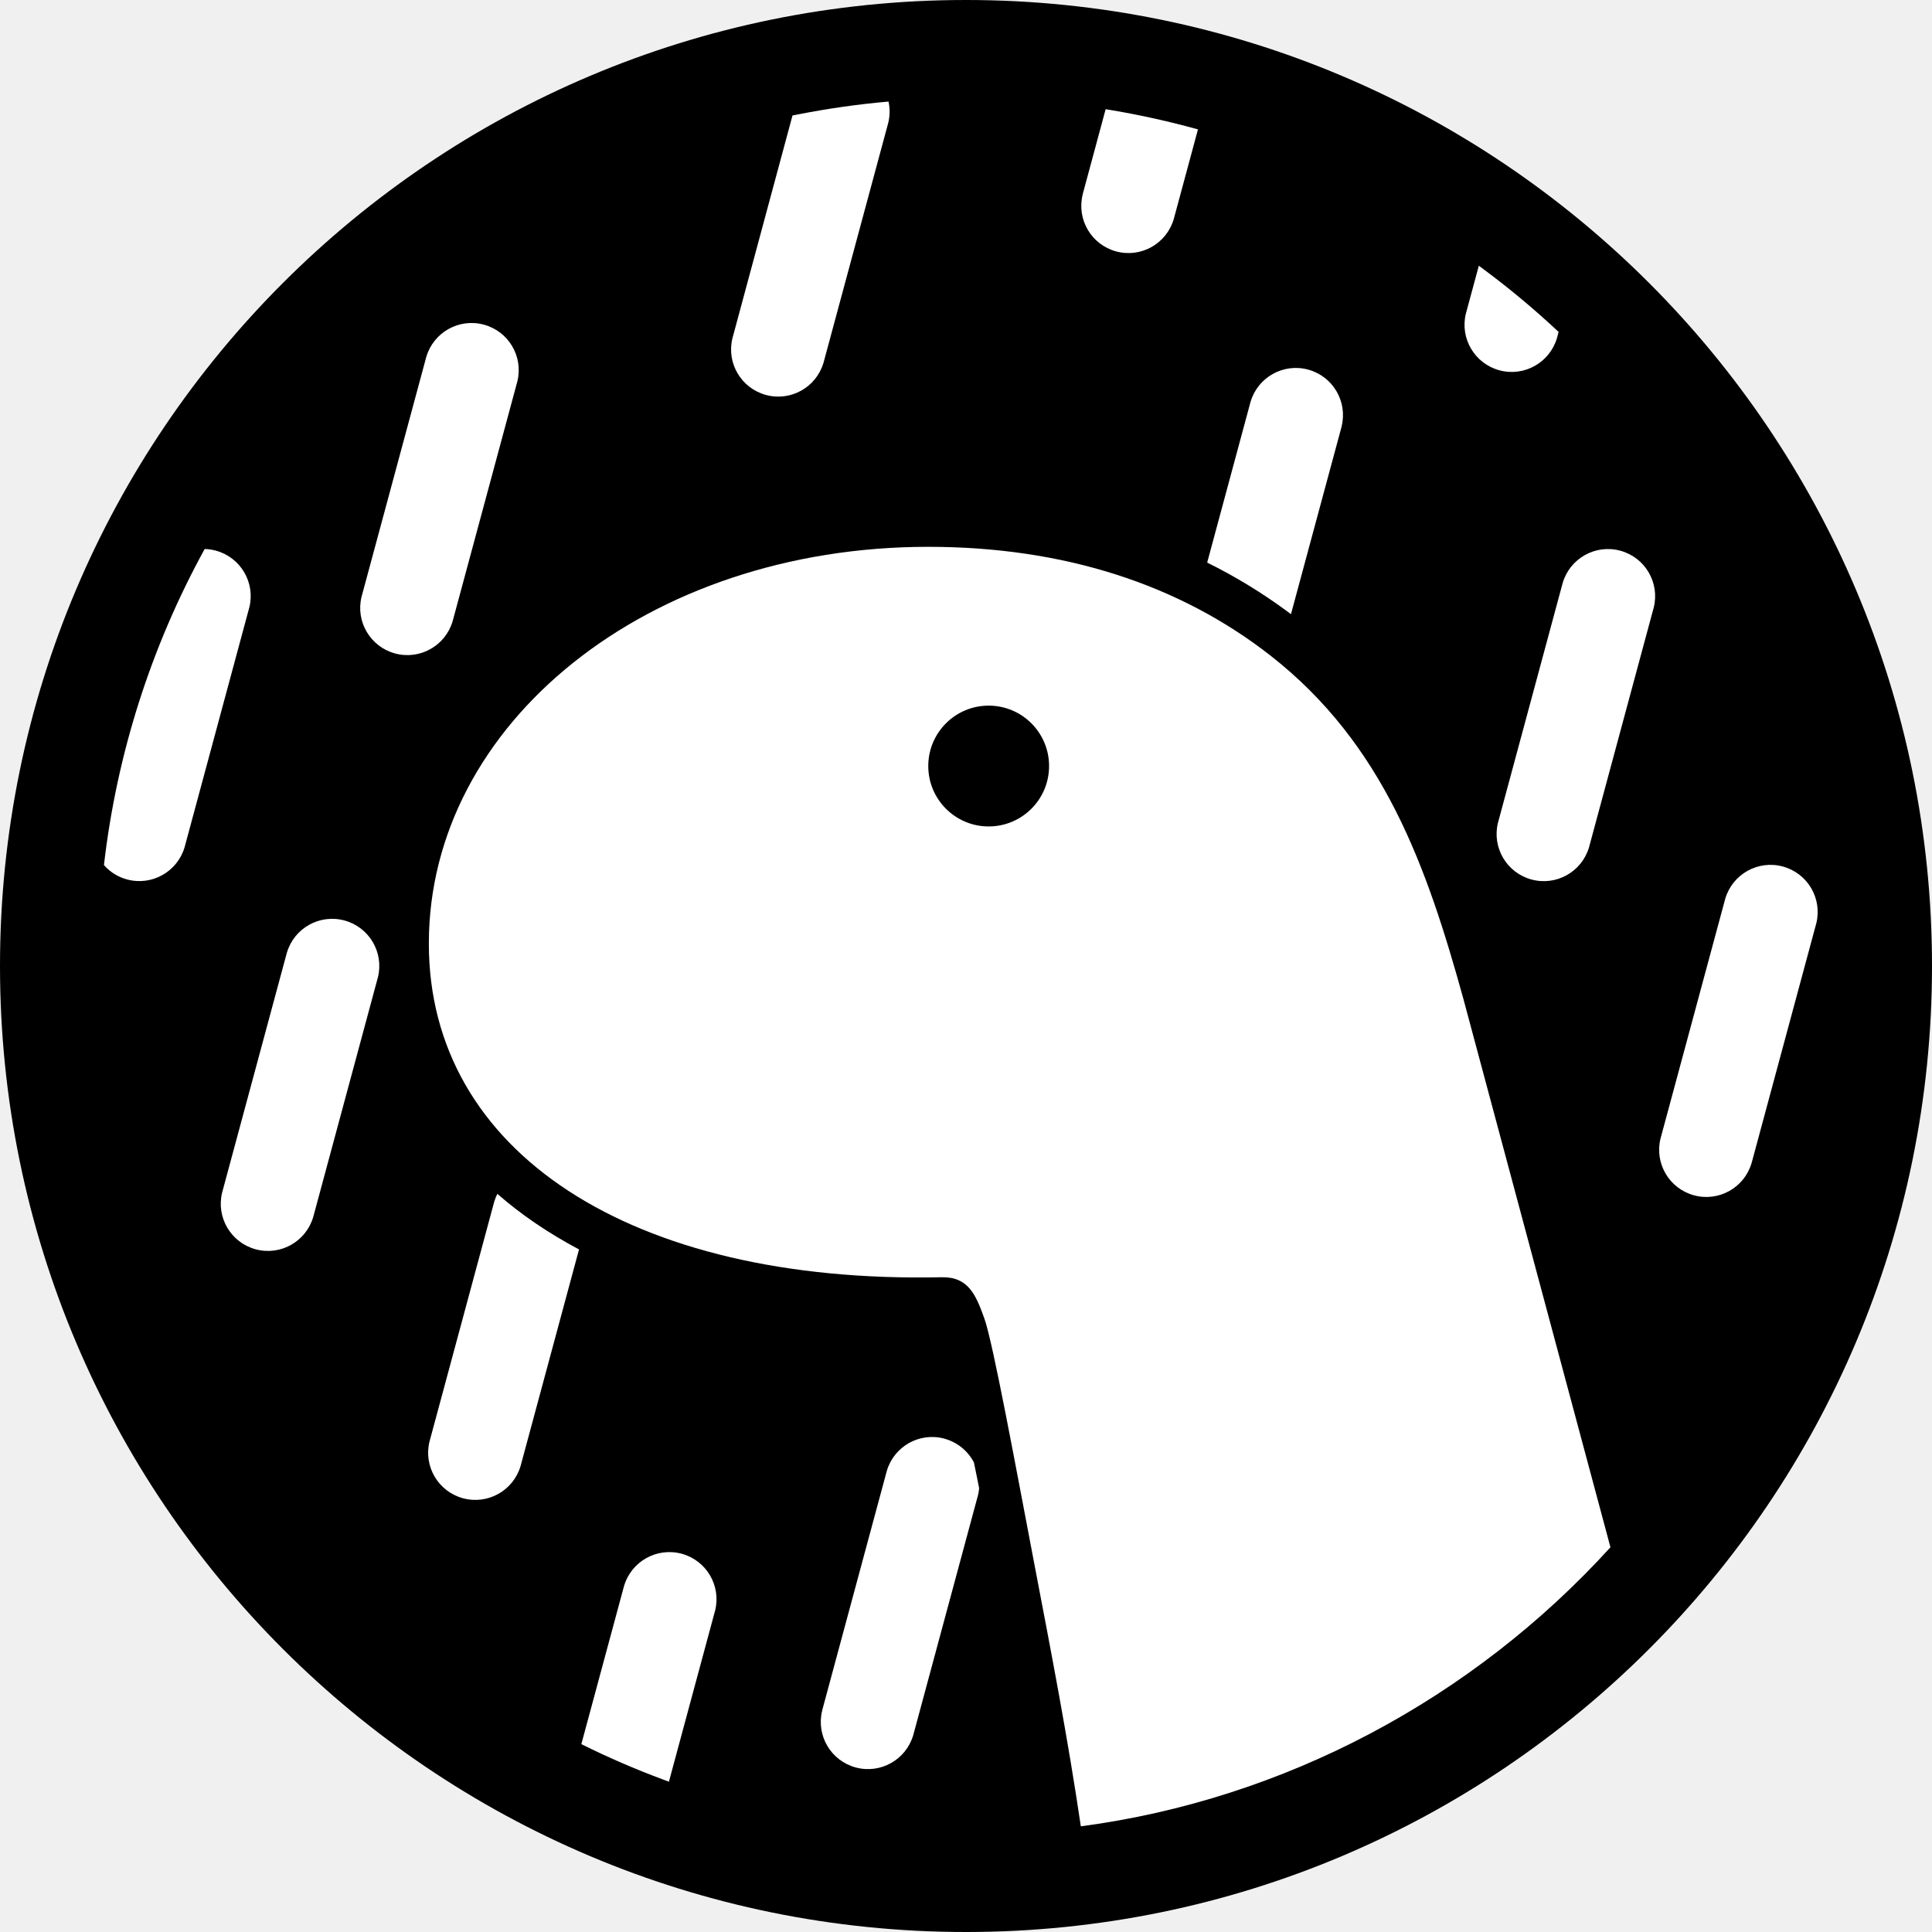
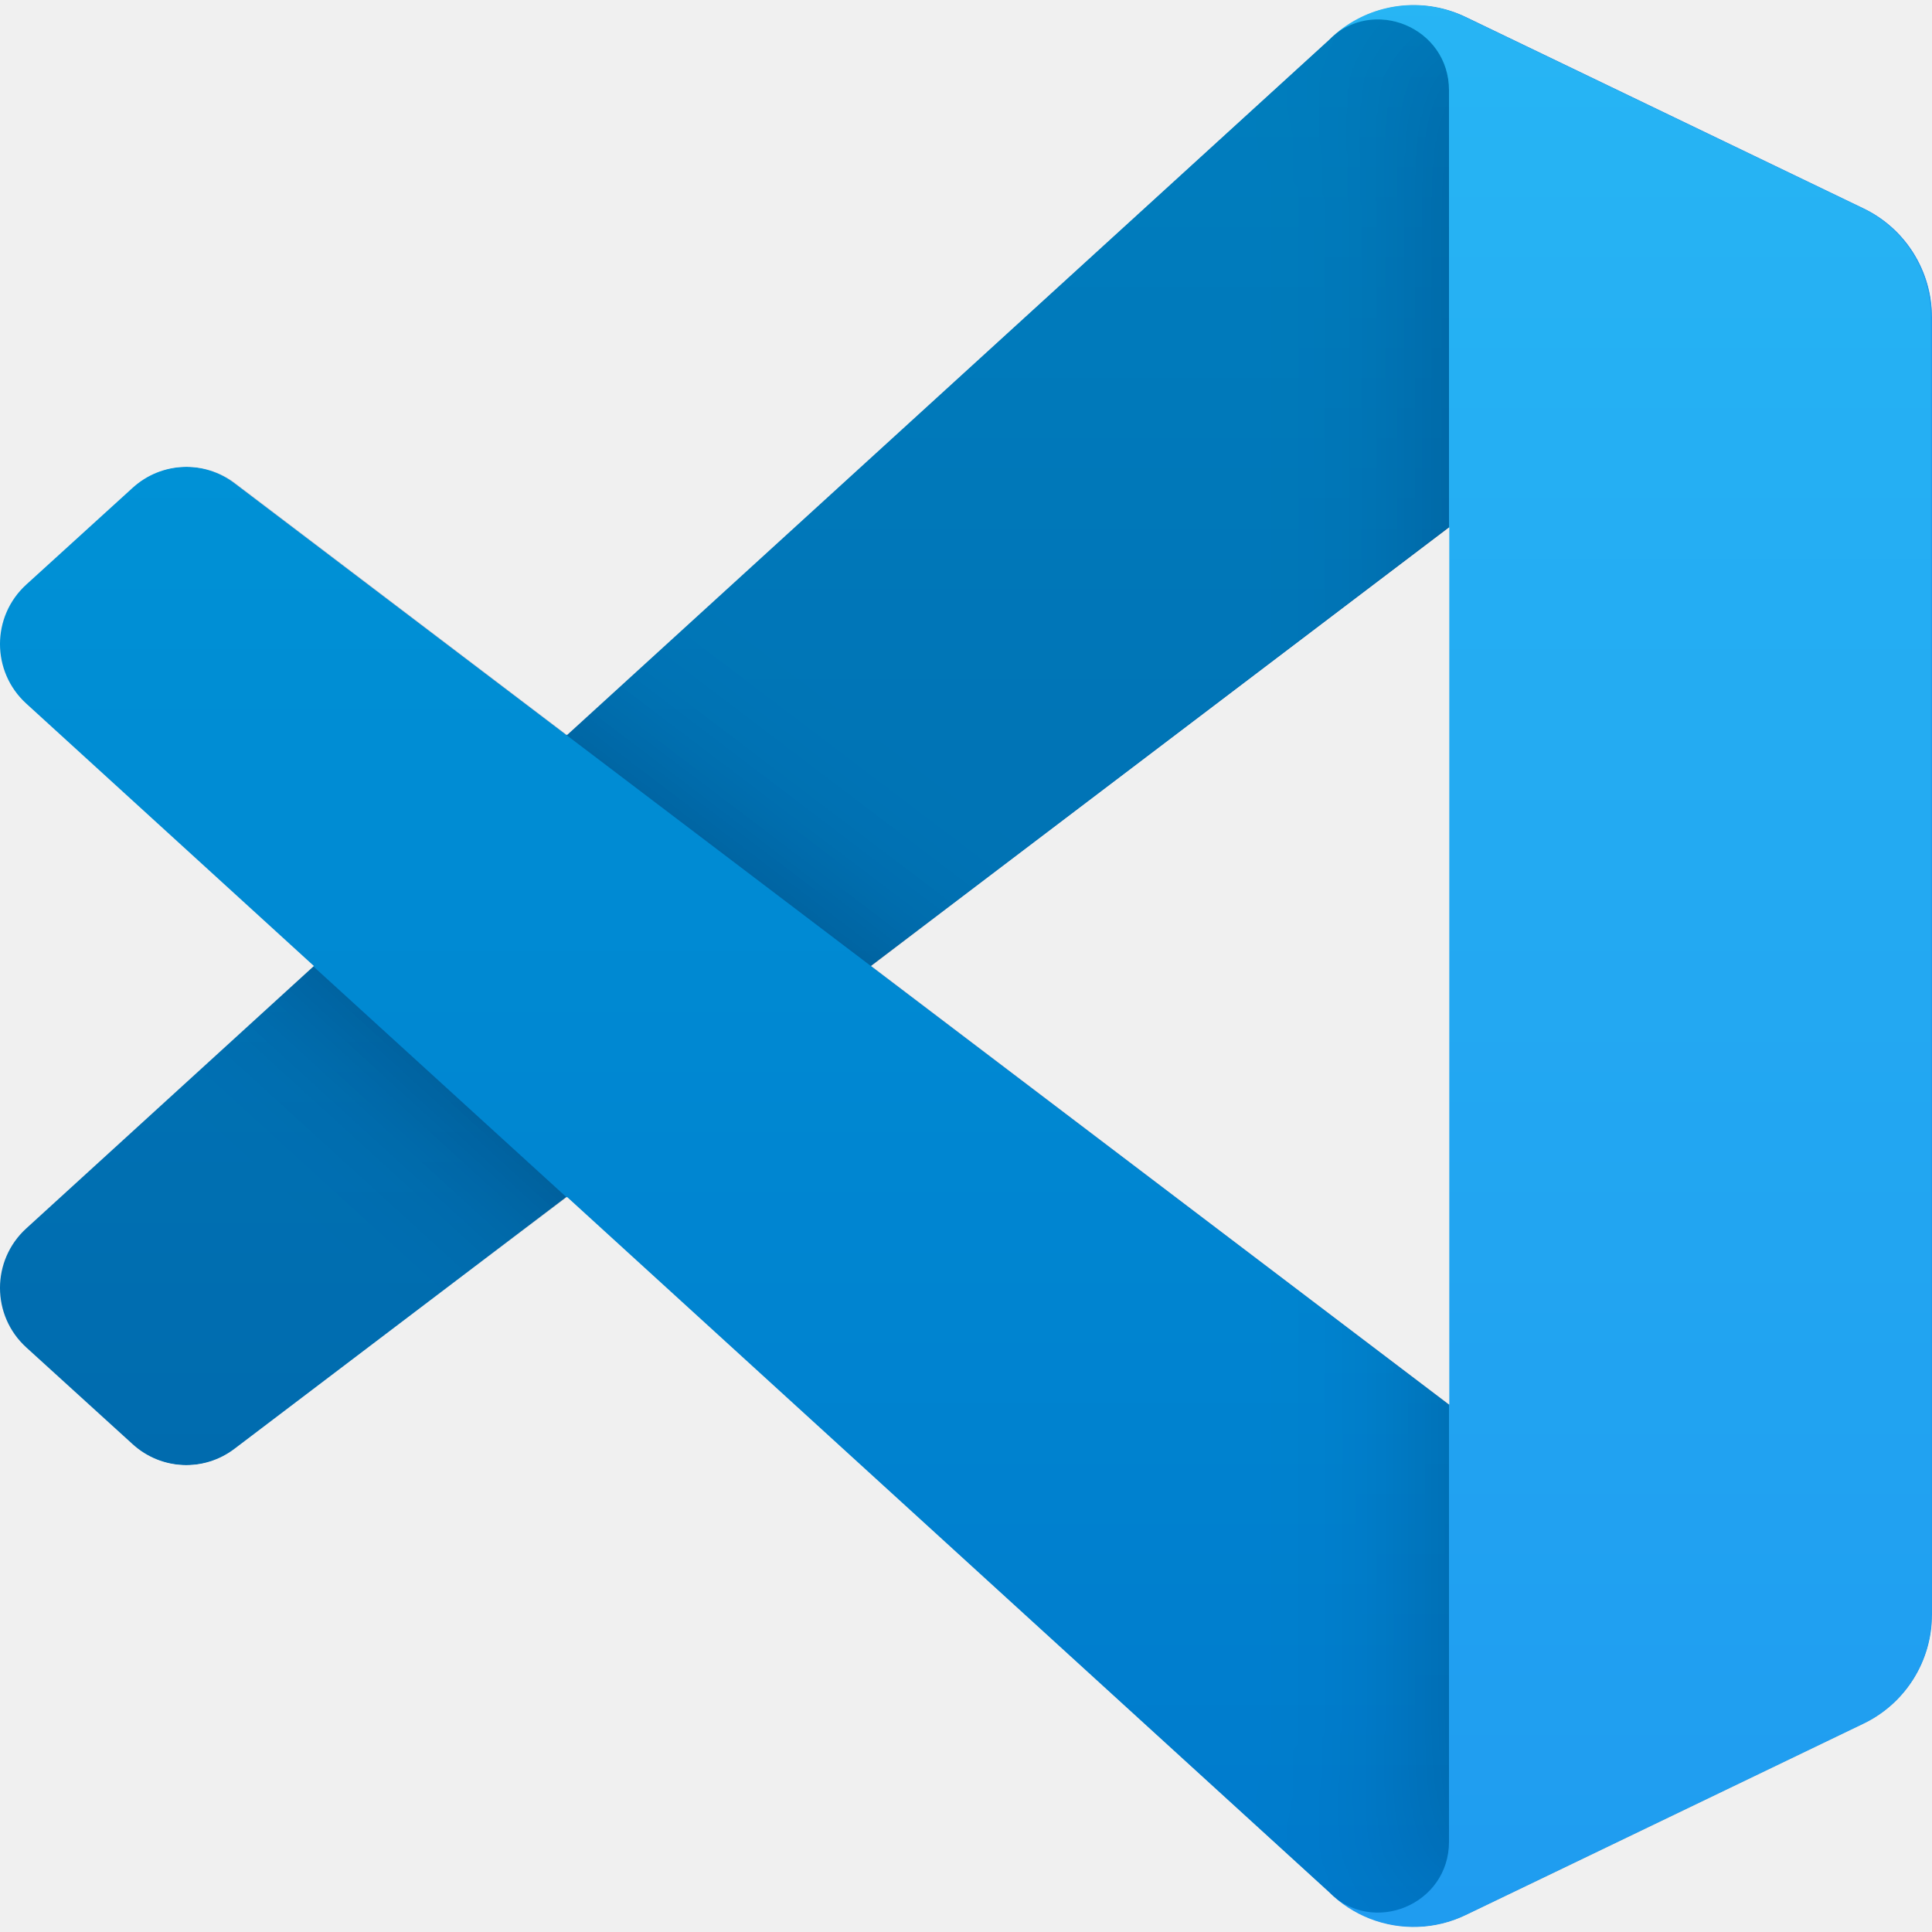
- <svg xmlns="http://www.w3.org/2000/svg" fill="none" aria-label="Deno Logo" class="text-default h-10 flex-none dark:text-gray-900" viewBox="0 0 30 30">
-   <g clip-path="url(#a)">
-     <path fill="currentColor" d="M15 0c8.284 0 15 6.716 15 15 0 8.284-6.716 15-15 15-8.284 0-15-6.716-15-15C0 6.716 6.716 0 15 0Z" style="--darkreader-inline-fill:currentColor" />
-     <path fill="#fff" d="M14.664 22.339c-.385-.104-.78.119-.893.499l-.005.018-.996 3.691-.004.018c-.094.385.136.776.521.88.385.104.78-.119.893-.499l.005-.018.996-3.691.005-.018c.007-.028.012-.056.015-.083l.003-.028-.024-.12-.035-.172-.022-.107c-.047-.09-.112-.17-.191-.233-.079-.064-.171-.11-.269-.137Zm-6.941-3.801c-.018.036-.034.074-.046.114l-.007.024-.996 3.691-.005.018c-.094.385.136.776.521.88.385.104.78-.119.893-.499l.005-.018.903-3.347c-.473-.251-.898-.539-1.269-.864Zm-2.375-4.245c-.385-.104-.78.119-.893.499l-.005.018-.996 3.691-.005.018c-.094.385.136.776.521.88.385.104.78-.119.893-.499l.005-.018.996-3.691.005-.018c.094-.385-.136-.776-.521-.88Zm22.335-.838c-.385-.104-.78.119-.893.499l-.005.018-.996 3.691-.005.018c-.094.385.136.776.521.88.385.104.78-.119.893-.499l.005-.018.996-3.691.005-.018c.094-.385-.136-.776-.521-.88ZM3.178 8.525c-.834 1.519-1.365 3.186-1.564 4.908.095.108.22.186.359.223.385.104.78-.119.893-.499l.005-.018.996-3.691.005-.018c.094-.385-.136-.776-.521-.88-.056-.015-.114-.024-.173-.025ZM25.159 8.551c-.385-.104-.78.119-.893.499l-.005.018-.996 3.691-.005.018c-.094.385.136.776.521.88.385.104.78-.119.893-.499l.005-.018.996-3.691.005-.018c.094-.385-.136-.776-.521-.88Z" style="--darkreader-inline-fill:#181a1b" />
-     <path fill="#fff" d="M7.513 5.041c-.385-.104-.78.119-.893.499l-.005.018-.996 3.691-.005.018c-.094.385.136.776.521.88.385.104.78-.119.893-.499l.005-.018.996-3.691.005-.018c.094-.385-.136-.776-.521-.88Zm12.799.698c-.385-.104-.78.119-.893.499l-.005.018-.669 2.48c.434.214.847.466 1.237.753l.064.048.783-2.9.004-.018c.094-.385-.136-.776-.521-.88Zm-6.515-4.162c-.467.041-.932.107-1.393.197l-.098.019-.928 3.442-.005.018c-.094.385.136.776.521.88.385.104.78-.119.893-.499l.005-.018.996-3.691.005-.018c.026-.108.028-.221.004-.33Zm9.166 2.55-.196.725-.005.018c-.094.385.136.776.521.88.385.104.78-.119.893-.499l.005-.018.021-.079c-.366-.343-.751-.665-1.153-.964l-.086-.064Zm-5.795-2.43-.353 1.309-.004.018c-.094.385.136.776.521.88.385.104.78-.119.893-.499l.005-.018.372-1.378c-.438-.121-.881-.22-1.329-.296l-.104-.017ZM9.691 24.625c.113-.38.508-.602.893-.499.385.104.615.495.521.88l-.005.018-.713 2.642-.1-.037c-.429-.16-.85-.342-1.26-.546l.659-2.441.005-.018ZM14.414 8.491c-4.362 0-7.755 2.746-7.755 6.161 0 3.225 3.122 5.285 7.962 5.181.412-.009.531.268.664.64.134.373.494 2.336.781 3.838.257 1.344.518 2.693.717 4.048 3.16-.418 6.083-1.979 8.224-4.333l-2.284-8.517c-.569-2.057-1.235-3.952-2.995-5.329-1.417-1.108-3.216-1.689-5.314-1.689Z" style="--darkreader-inline-fill:#e8e6e3" />
-     <path fill="currentColor" d="M15.352 10.957c.518 0 .938.42.938.938s-.42.938-.938.938-.938-.42-.938-.938.42-.938.938-.938Z" style="--darkreader-inline-fill:currentColor" />
+ <svg xmlns="http://www.w3.org/2000/svg" width="100" height="100" viewBox="0 0 100 100" fill="none">
+   <mask id="mask0" mask-type="alpha" maskUnits="userSpaceOnUse" x="0" y="0" width="100" height="100">
+     <path fill-rule="evenodd" clip-rule="evenodd" d="M70.912 99.317C72.487 99.931 74.283 99.891 75.873 99.126L96.461 89.22C98.624 88.179 100 85.989 100 83.587V16.413C100 14.011 98.624 11.822 96.461 10.781L75.873 0.874C73.786 -0.13 71.345 0.116 69.513 1.447C69.252 1.637 69.003 1.849 68.769 2.083L29.355 38.041L12.187 25.01C10.589 23.797 8.354 23.896 6.869 25.246L1.363 30.255C-0.453 31.906 -0.455 34.763 1.359 36.417L16.247 50L1.359 63.583C-0.455 65.237 -0.453 68.094 1.363 69.745L6.869 74.754C8.354 76.104 10.589 76.204 12.187 74.99L29.355 61.959L68.769 97.917C69.392 98.541 70.125 99.01 70.912 99.317ZM75.015 27.299L45.109 50L75.015 72.701V27.299Z" fill="white" />
+   </mask>
+   <g mask="url(#mask0)">
+     <path d="M96.461 10.796L75.857 0.876C73.472 -0.273 70.622 0.212 68.75 2.083L1.299 63.583C-0.516 65.237 -0.514 68.094 1.303 69.745L6.813 74.754C8.298 76.104 10.535 76.204 12.134 74.99L93.361 13.37C96.086 11.303 100 13.246 100 16.667V16.427C100 14.027 98.625 11.838 96.461 10.796Z" fill="#0065A9" />
+     <g filter="url(#filter0_d)">
+       <path d="M96.461 89.204L75.857 99.124C73.472 100.273 70.622 99.788 68.75 97.917L1.299 36.417C-0.516 34.763 -0.514 31.906 1.303 30.255L6.813 25.246C8.298 23.896 10.535 23.796 12.134 25.009L93.361 86.63C96.086 88.697 100 86.754 100 83.333V83.573C100 85.974 98.625 88.162 96.461 89.204Z" fill="#007ACC" />
+     </g>
+     <g filter="url(#filter1_d)">
+       <path d="M75.858 99.126C73.472 100.274 70.622 99.788 68.75 97.917C71.056 100.223 75 98.59 75 95.328V4.672C75 1.41 71.056 -0.223 68.75 2.083C70.622 0.211 73.472 -0.274 75.858 0.874L96.459 10.781C98.623 11.822 100 14.011 100 16.413V83.587C100 85.989 98.623 88.179 96.459 89.22L75.858 99.126Z" fill="#1F9CF0" />
+     </g>
+     <g style="mix-blend-mode:overlay" opacity="0.25">
+       <path fill-rule="evenodd" clip-rule="evenodd" d="M70.851 99.317C72.426 99.931 74.222 99.891 75.812 99.126L96.4 89.22C98.563 88.179 99.939 85.989 99.939 83.587V16.413C99.939 14.011 98.564 11.822 96.4 10.781L75.812 0.874C73.725 -0.13 71.284 0.116 69.453 1.447C69.191 1.637 68.942 1.849 68.708 2.083L29.294 38.041L12.126 25.01C10.528 23.796 8.293 23.896 6.809 25.246L1.302 30.255C-0.513 31.906 -0.515 34.763 1.298 36.417L16.186 50L1.298 63.583C-0.515 65.237 -0.513 68.094 1.302 69.745L6.809 74.754C8.293 76.104 10.528 76.204 12.126 74.99L29.294 61.959L68.708 97.917C69.332 98.54 70.064 99.01 70.851 99.317ZM74.954 27.299L45.048 50L74.954 72.701V27.299Z" fill="url(#paint0_linear)" />
+     </g>
  </g>
  <defs>
-     <clipPath id="a">
-       <path fill="#fff" d="M0 0h30v30H0z" style="--darkreader-inline-fill:#181a1b" />
-     </clipPath>
+     <filter id="filter0_d" x="-8.394" y="15.829" width="116.727" height="92.246" filterUnits="userSpaceOnUse" color-interpolation-filters="sRGB">
+       <feFlood flood-opacity="0" result="BackgroundImageFix" />
+       <feColorMatrix in="SourceAlpha" type="matrix" values="0 0 0 0 0 0 0 0 0 0 0 0 0 0 0 0 0 0 127 0" />
+       <feOffset />
+       <feGaussianBlur stdDeviation="4.167" />
+       <feColorMatrix type="matrix" values="0 0 0 0 0 0 0 0 0 0 0 0 0 0 0 0 0 0 0.25 0" />
+       <feBlend mode="overlay" in2="BackgroundImageFix" result="effect1_dropShadow" />
+       <feBlend mode="normal" in="SourceGraphic" in2="effect1_dropShadow" result="shape" />
+     </filter>
+     <filter id="filter1_d" x="60.417" y="-8.076" width="47.917" height="116.151" filterUnits="userSpaceOnUse" color-interpolation-filters="sRGB">
+       <feFlood flood-opacity="0" result="BackgroundImageFix" />
+       <feColorMatrix in="SourceAlpha" type="matrix" values="0 0 0 0 0 0 0 0 0 0 0 0 0 0 0 0 0 0 127 0" />
+       <feOffset />
+       <feGaussianBlur stdDeviation="4.167" />
+       <feColorMatrix type="matrix" values="0 0 0 0 0 0 0 0 0 0 0 0 0 0 0 0 0 0 0.25 0" />
+       <feBlend mode="overlay" in2="BackgroundImageFix" result="effect1_dropShadow" />
+       <feBlend mode="normal" in="SourceGraphic" in2="effect1_dropShadow" result="shape" />
+     </filter>
+     <linearGradient id="paint0_linear" x1="49.939" y1="0.258" x2="49.939" y2="99.742" gradientUnits="userSpaceOnUse">
+       <stop stop-color="white" />
+       <stop offset="1" stop-color="white" stop-opacity="0" />
+     </linearGradient>
  </defs>
</svg>
